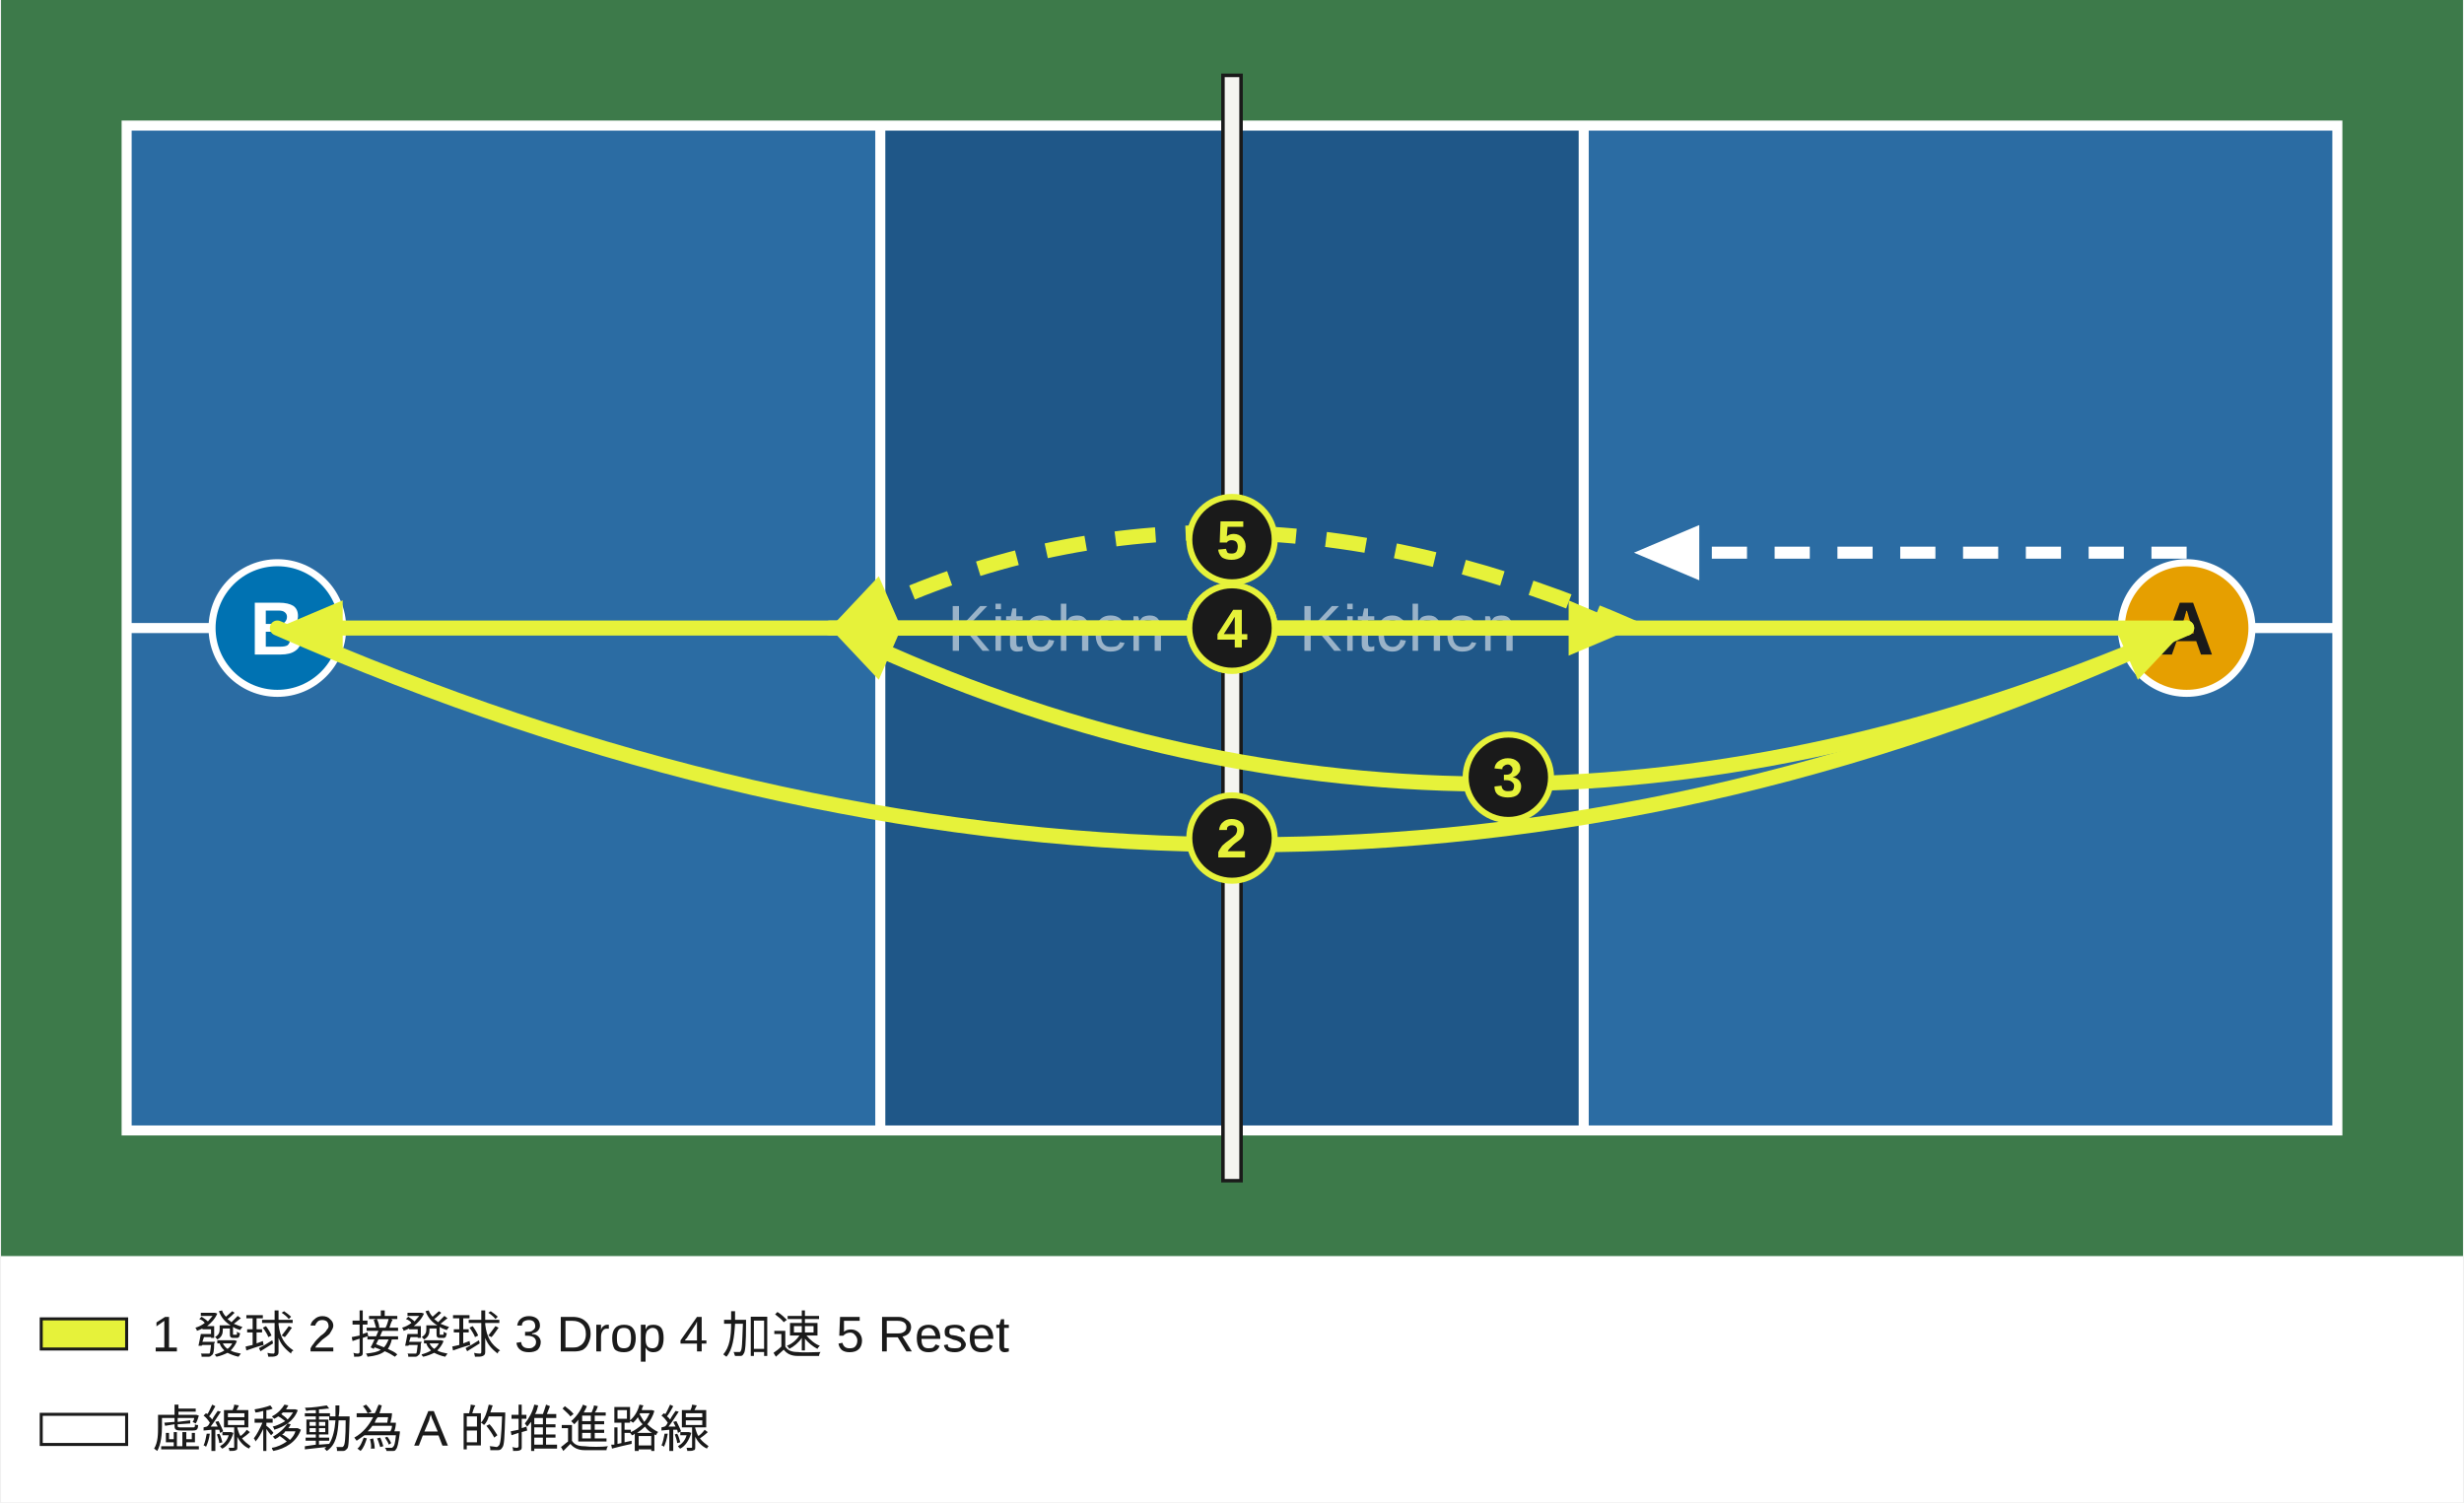
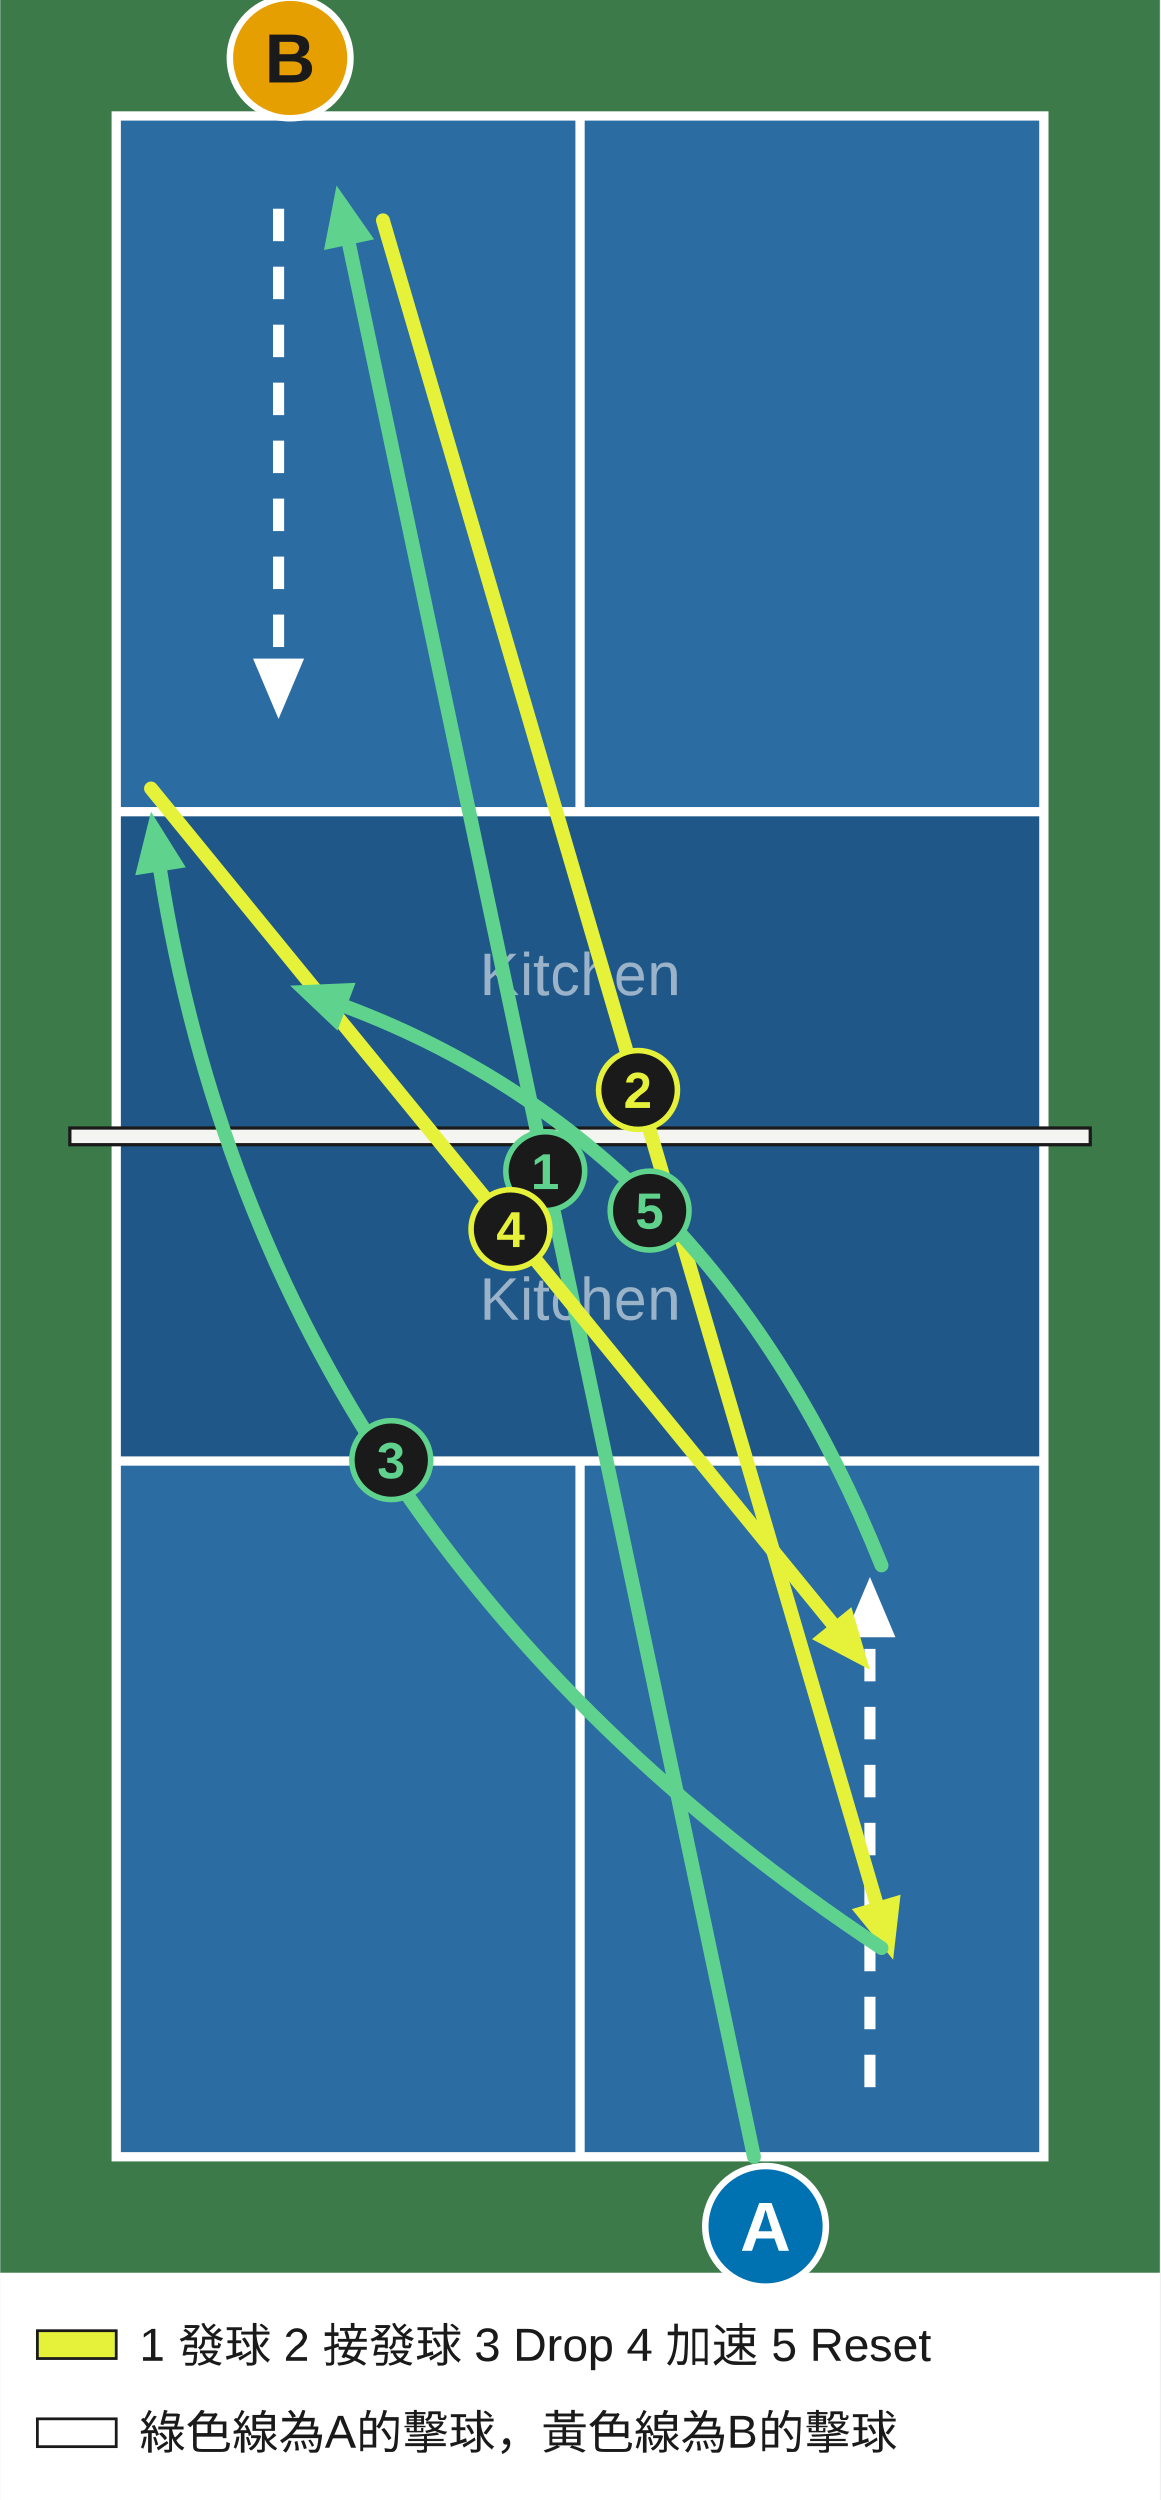
- <svg xmlns="http://www.w3.org/2000/svg" viewBox="-2.5 -22.5 49 29.9" width="784" height="478" role="img" aria-label="前五拍練習 First Five Shots" font-family="Arial, Helvetica, 'Helvetica Neue', sans-serif">
-   <rect x="-2.5" y="-22.5" width="49" height="29.9" fill="#ffffff" />
-   <g transform="rotate(-90)">
+ <svg xmlns="http://www.w3.org/2000/svg" viewBox="-2.5 -2.5 25 53.9" width="400" height="862" role="img" aria-label="前五拍練習 First Five Shots" font-family="Arial, Helvetica, 'Helvetica Neue', sans-serif">
+   <rect x="-2.5" y="-2.5" width="25" height="53.9" fill="#ffffff" />
+   <g>
    <rect x="-2.5" y="-2.5" width="25" height="49" fill="#3d7a4a" />
    <rect x="0" y="0" width="20" height="44" fill="#2b6ca3" />
    <rect x="0" y="15" width="20" height="7" fill="#1f5788" />
    <rect x="0" y="22" width="20" height="7" fill="#1f5788" />
    <rect x="0" y="0" width="20" height="44" stroke="#ffffff" stroke-width="0.2" fill="none" />
    <path d="M0 15H20M0 29H20M10 0V15M10 29V44" stroke="#ffffff" stroke-width="0.2" fill="none" />
-     <text x="10" y="18.5" dy="0.35em" font-size="1.3" fill="#ffffff" fill-opacity="0.55" text-anchor="middle" font-family="Arial, Helvetica, 'Helvetica Neue', sans-serif" transform="rotate(90 10 18.5)">Kitchen</text>
-     <text x="10" y="25.5" dy="0.35em" font-size="1.3" fill="#ffffff" fill-opacity="0.55" text-anchor="middle" font-family="Arial, Helvetica, 'Helvetica Neue', sans-serif" transform="rotate(90 10 25.5)">Kitchen</text>
+     <text x="10" y="18.5" dy="0.35em" font-size="1.3" fill="#ffffff" fill-opacity="0.55" text-anchor="middle" font-family="Arial, Helvetica, 'Helvetica Neue', sans-serif">Kitchen</text>
+     <text x="10" y="25.5" dy="0.35em" font-size="1.3" fill="#ffffff" fill-opacity="0.55" text-anchor="middle" font-family="Arial, Helvetica, 'Helvetica Neue', sans-serif">Kitchen</text>
    <rect x="-1" y="21.82" width="22" height="0.36" fill="#f4f4f0" stroke="#1a1a1a" stroke-width="0.07" />
-     <circle cx="10" cy="41" r="1.3" fill="#e69f00" stroke="#ffffff" stroke-width="0.14" />
-     <text x="10" y="41" dy="0.35em" font-size="1.5" font-weight="700" fill="#1a1a1a" text-anchor="middle" font-family="Arial, Helvetica, 'Helvetica Neue', sans-serif" transform="rotate(90 10 41)">A</text>
-     <circle cx="10" cy="3" r="1.3" fill="#0072b2" stroke="#ffffff" stroke-width="0.14" />
-     <text x="10" y="3" dy="0.35em" font-size="1.5" font-weight="700" fill="#ffffff" text-anchor="middle" font-family="Arial, Helvetica, 'Helvetica Neue', sans-serif" transform="rotate(90 10 3)">B</text>
-     <path d="M11.5 41L11.5 31.3" fill="none" stroke="#ffffff" stroke-width="0.24" stroke-dasharray="0.7 0.55" />
-     <polygon points="11.5,30 12.05,31.3 10.95,31.3" fill="#ffffff" />
-     <path d="M10 41L10 4.3" fill="none" stroke="#e6f23a" stroke-width="0.3" stroke-linecap="round" />
-     <polygon points="10,3 10.55,4.3 9.45,4.3" fill="#e6f23a" />
-     <circle cx="10" cy="22" r="0.85" fill="#1a1a1a" stroke="#e6f23a" stroke-width="0.12" />
-     <text x="10" y="22" dy="0.35em" font-size="1.1" font-weight="700" fill="#e6f23a" text-anchor="middle" font-family="Arial, Helvetica, 'Helvetica Neue', sans-serif" transform="rotate(90 10 22)">1</text>
-     <path d="M10 3Q1.64 22 9.48 39.81" fill="none" stroke="#e6f23a" stroke-width="0.3" stroke-linecap="round" />
-     <polygon points="10,41 8.97,40.03 9.98,39.59" fill="#e6f23a" />
-     <circle cx="5.82" cy="22" r="0.85" fill="#1a1a1a" stroke="#e6f23a" stroke-width="0.12" />
-     <text x="5.82" y="22" dy="0.35em" font-size="1.1" font-weight="700" fill="#e6f23a" text-anchor="middle" font-family="Arial, Helvetica, 'Helvetica Neue', sans-serif" transform="rotate(90 5.82 22)">2</text>
-     <path d="M10 41Q4.06 27.5 9.48 15.19" fill="none" stroke="#e6f23a" stroke-width="0.3" stroke-linecap="round" />
-     <polygon points="10,14 9.98,15.41 8.97,14.97" fill="#e6f23a" />
-     <circle cx="7.03" cy="27.5" r="0.85" fill="#1a1a1a" stroke="#e6f23a" stroke-width="0.12" />
-     <text x="7.03" y="27.5" dy="0.35em" font-size="1.1" font-weight="700" fill="#e6f23a" text-anchor="middle" font-family="Arial, Helvetica, 'Helvetica Neue', sans-serif" transform="rotate(90 7.03 27.5)">3</text>
-     <path d="M10 14L10 28.7" fill="none" stroke="#e6f23a" stroke-width="0.3" stroke-linecap="round" />
-     <polygon points="10,30 9.45,28.7 10.55,28.7" fill="#e6f23a" />
-     <circle cx="10" cy="22" r="0.85" fill="#1a1a1a" stroke="#e6f23a" stroke-width="0.12" />
-     <text x="10" y="22" dy="0.35em" font-size="1.1" font-weight="700" fill="#e6f23a" text-anchor="middle" font-family="Arial, Helvetica, 'Helvetica Neue', sans-serif" transform="rotate(90 10 22)">4</text>
-     <path d="M10 30Q13.52 22 10.52 15.19" fill="none" stroke="#e6f23a" stroke-width="0.3" stroke-dasharray="0.8 0.6" />
-     <polygon points="10,14 11.03,14.97 10.02,15.41" fill="#e6f23a" />
-     <circle cx="11.76" cy="22" r="0.85" fill="#1a1a1a" stroke="#e6f23a" stroke-width="0.12" />
-     <text x="11.76" y="22" dy="0.35em" font-size="1.1" font-weight="700" fill="#e6f23a" text-anchor="middle" font-family="Arial, Helvetica, 'Helvetica Neue', sans-serif" transform="rotate(90 11.76 22)">5</text>
+     <circle cx="14" cy="45.5" r="1.3" fill="#0072b2" stroke="#ffffff" stroke-width="0.14" />
+     <text x="14" y="45.5" dy="0.35em" font-size="1.5" font-weight="700" fill="#ffffff" text-anchor="middle" font-family="Arial, Helvetica, 'Helvetica Neue', sans-serif">A</text>
+     <circle cx="3.75" cy="-1.25" r="1.3" fill="#e69f00" stroke="#ffffff" stroke-width="0.14" />
+     <text x="3.75" y="-1.25" dy="0.35em" font-size="1.5" font-weight="700" fill="#1a1a1a" text-anchor="middle" font-family="Arial, Helvetica, 'Helvetica Neue', sans-serif">B</text>
+     <path d="M16.25 42.5L16.25 32.8" fill="none" stroke="#ffffff" stroke-width="0.24" stroke-dasharray="0.7 0.55" />
+     <polygon points="16.25,31.5 16.8,32.8 15.7,32.8" fill="#ffffff" />
+     <path d="M3.5 2L3.5 11.7" fill="none" stroke="#ffffff" stroke-width="0.24" stroke-dasharray="0.7 0.55" />
+     <polygon points="3.5,13 2.95,11.7 4.05,11.7" fill="#ffffff" />
+     <path d="M13.75 44L5.02 2.77" fill="none" stroke="#5fd38d" stroke-width="0.3" stroke-linecap="round" />
+     <polygon points="4.75,1.5 5.56,2.66 4.48,2.89" fill="#5fd38d" />
+     <circle cx="9.25" cy="22.75" r="0.85" fill="#1a1a1a" stroke="#5fd38d" stroke-width="0.12" />
+     <text x="9.25" y="22.75" dy="0.35em" font-size="1.1" font-weight="700" fill="#5fd38d" text-anchor="middle" font-family="Arial, Helvetica, 'Helvetica Neue', sans-serif">1</text>
+     <path d="M5.75 2.25L16.38 38.5" fill="none" stroke="#e6f23a" stroke-width="0.3" stroke-linecap="round" />
+     <polygon points="16.75,39.75 15.86,38.66 16.91,38.35" fill="#e6f23a" />
+     <circle cx="11.25" cy="21" r="0.85" fill="#1a1a1a" stroke="#e6f23a" stroke-width="0.12" />
+     <text x="11.25" y="21" dy="0.35em" font-size="1.1" font-weight="700" fill="#e6f23a" text-anchor="middle" font-family="Arial, Helvetica, 'Helvetica Neue', sans-serif">2</text>
+     <path d="M16.5 39.5Q3.24 30.72 0.95 16.28" fill="none" stroke="#5fd38d" stroke-width="0.3" stroke-linecap="round" />
+     <polygon points="0.75,15 1.5,16.2 0.41,16.37" fill="#5fd38d" />
+     <circle cx="5.93" cy="28.98" r="0.85" fill="#1a1a1a" stroke="#5fd38d" stroke-width="0.12" />
+     <text x="5.93" y="28.98" dy="0.35em" font-size="1.1" font-weight="700" fill="#5fd38d" text-anchor="middle" font-family="Arial, Helvetica, 'Helvetica Neue', sans-serif">3</text>
+     <path d="M0.75 14.5L15.43 32.49" fill="none" stroke="#e6f23a" stroke-width="0.3" stroke-linecap="round" />
+     <polygon points="16.25,33.5 15,32.84 15.85,32.15" fill="#e6f23a" />
+     <circle cx="8.5" cy="24" r="0.85" fill="#1a1a1a" stroke="#e6f23a" stroke-width="0.12" />
+     <text x="8.5" y="24" dy="0.35em" font-size="1.1" font-weight="700" fill="#e6f23a" text-anchor="middle" font-family="Arial, Helvetica, 'Helvetica Neue', sans-serif">4</text>
+     <path d="M16.5 31.25Q12.88 22.2 4.97 19.21" fill="none" stroke="#5fd38d" stroke-width="0.3" stroke-linecap="round" />
+     <polygon points="3.75,18.75 5.16,18.69 4.77,19.72" fill="#5fd38d" />
+     <circle cx="11.5" cy="23.6" r="0.85" fill="#1a1a1a" stroke="#5fd38d" stroke-width="0.12" />
+     <text x="11.5" y="23.6" dy="0.35em" font-size="1.1" font-weight="700" fill="#5fd38d" text-anchor="middle" font-family="Arial, Helvetica, 'Helvetica Neue', sans-serif">5</text>
  </g>
-   <rect x="-1.7" y="3.75" width="1.7" height="0.6" fill="#e6f23a" stroke="#1a1a1a" stroke-width="0.06" />
-   <text x="0.5" y="4.05" font-size="1" fill="#1a1a1a" font-family="Arial, Helvetica, 'Helvetica Neue', sans-serif" dy="0.35em">1 發球 2 接發球 3 Drop 4 加速 5 Reset</text>
-   <rect x="-1.7" y="5.65" width="1.7" height="0.6" fill="#ffffff" stroke="#1a1a1a" stroke-width="0.06" />
-   <text x="0.5" y="5.95" font-size="1" fill="#1a1a1a" font-family="Arial, Helvetica, 'Helvetica Neue', sans-serif" dy="0.35em">虛線移動為 A 的推進路線</text>
+   <rect x="-1.7" y="47.75" width="1.7" height="0.6" fill="#e6f23a" stroke="#1a1a1a" stroke-width="0.06" />
+   <text x="0.5" y="48.05" font-size="1" fill="#1a1a1a" font-family="Arial, Helvetica, 'Helvetica Neue', sans-serif" dy="0.35em">1 發球 2 接發球 3 Drop 4 加速 5 Reset</text>
+   <rect x="-1.7" y="49.65" width="1.7" height="0.6" fill="#ffffff" stroke="#1a1a1a" stroke-width="0.06" />
+   <text x="0.5" y="49.95" font-size="1" fill="#1a1a1a" font-family="Arial, Helvetica, 'Helvetica Neue', sans-serif" dy="0.35em">綠色線為A的擊球，黃色線為B的擊球</text>
</svg>
